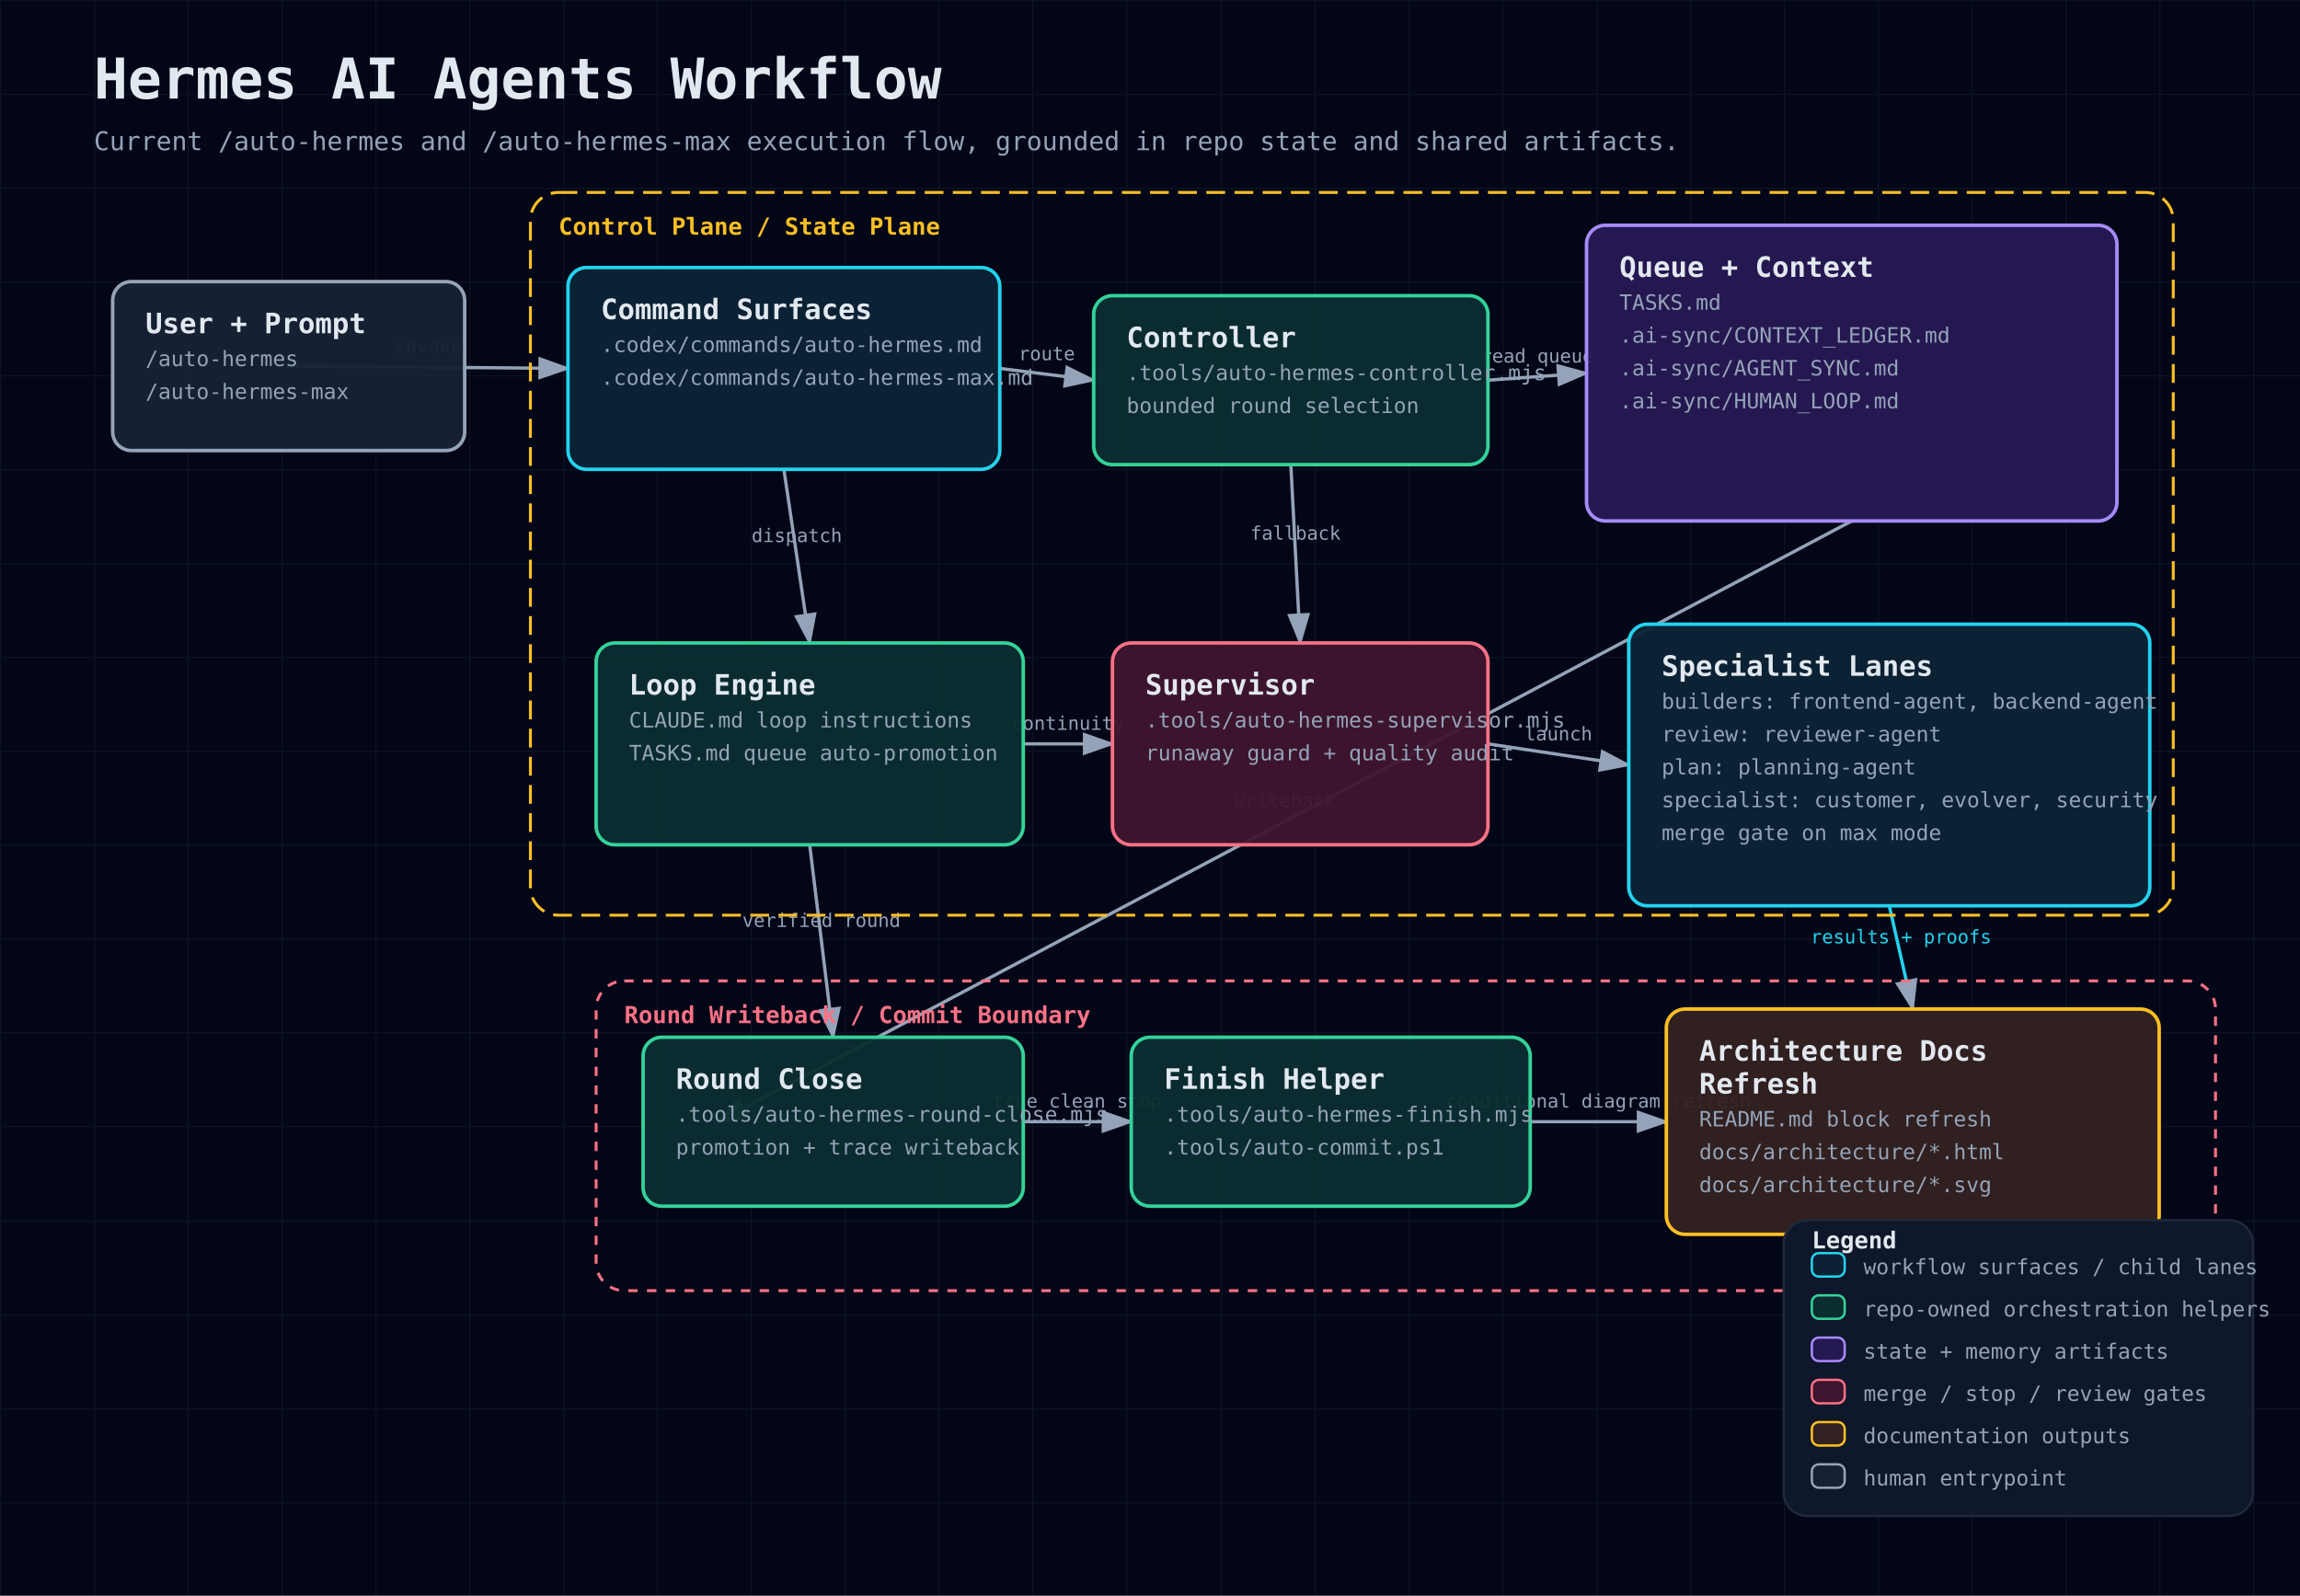
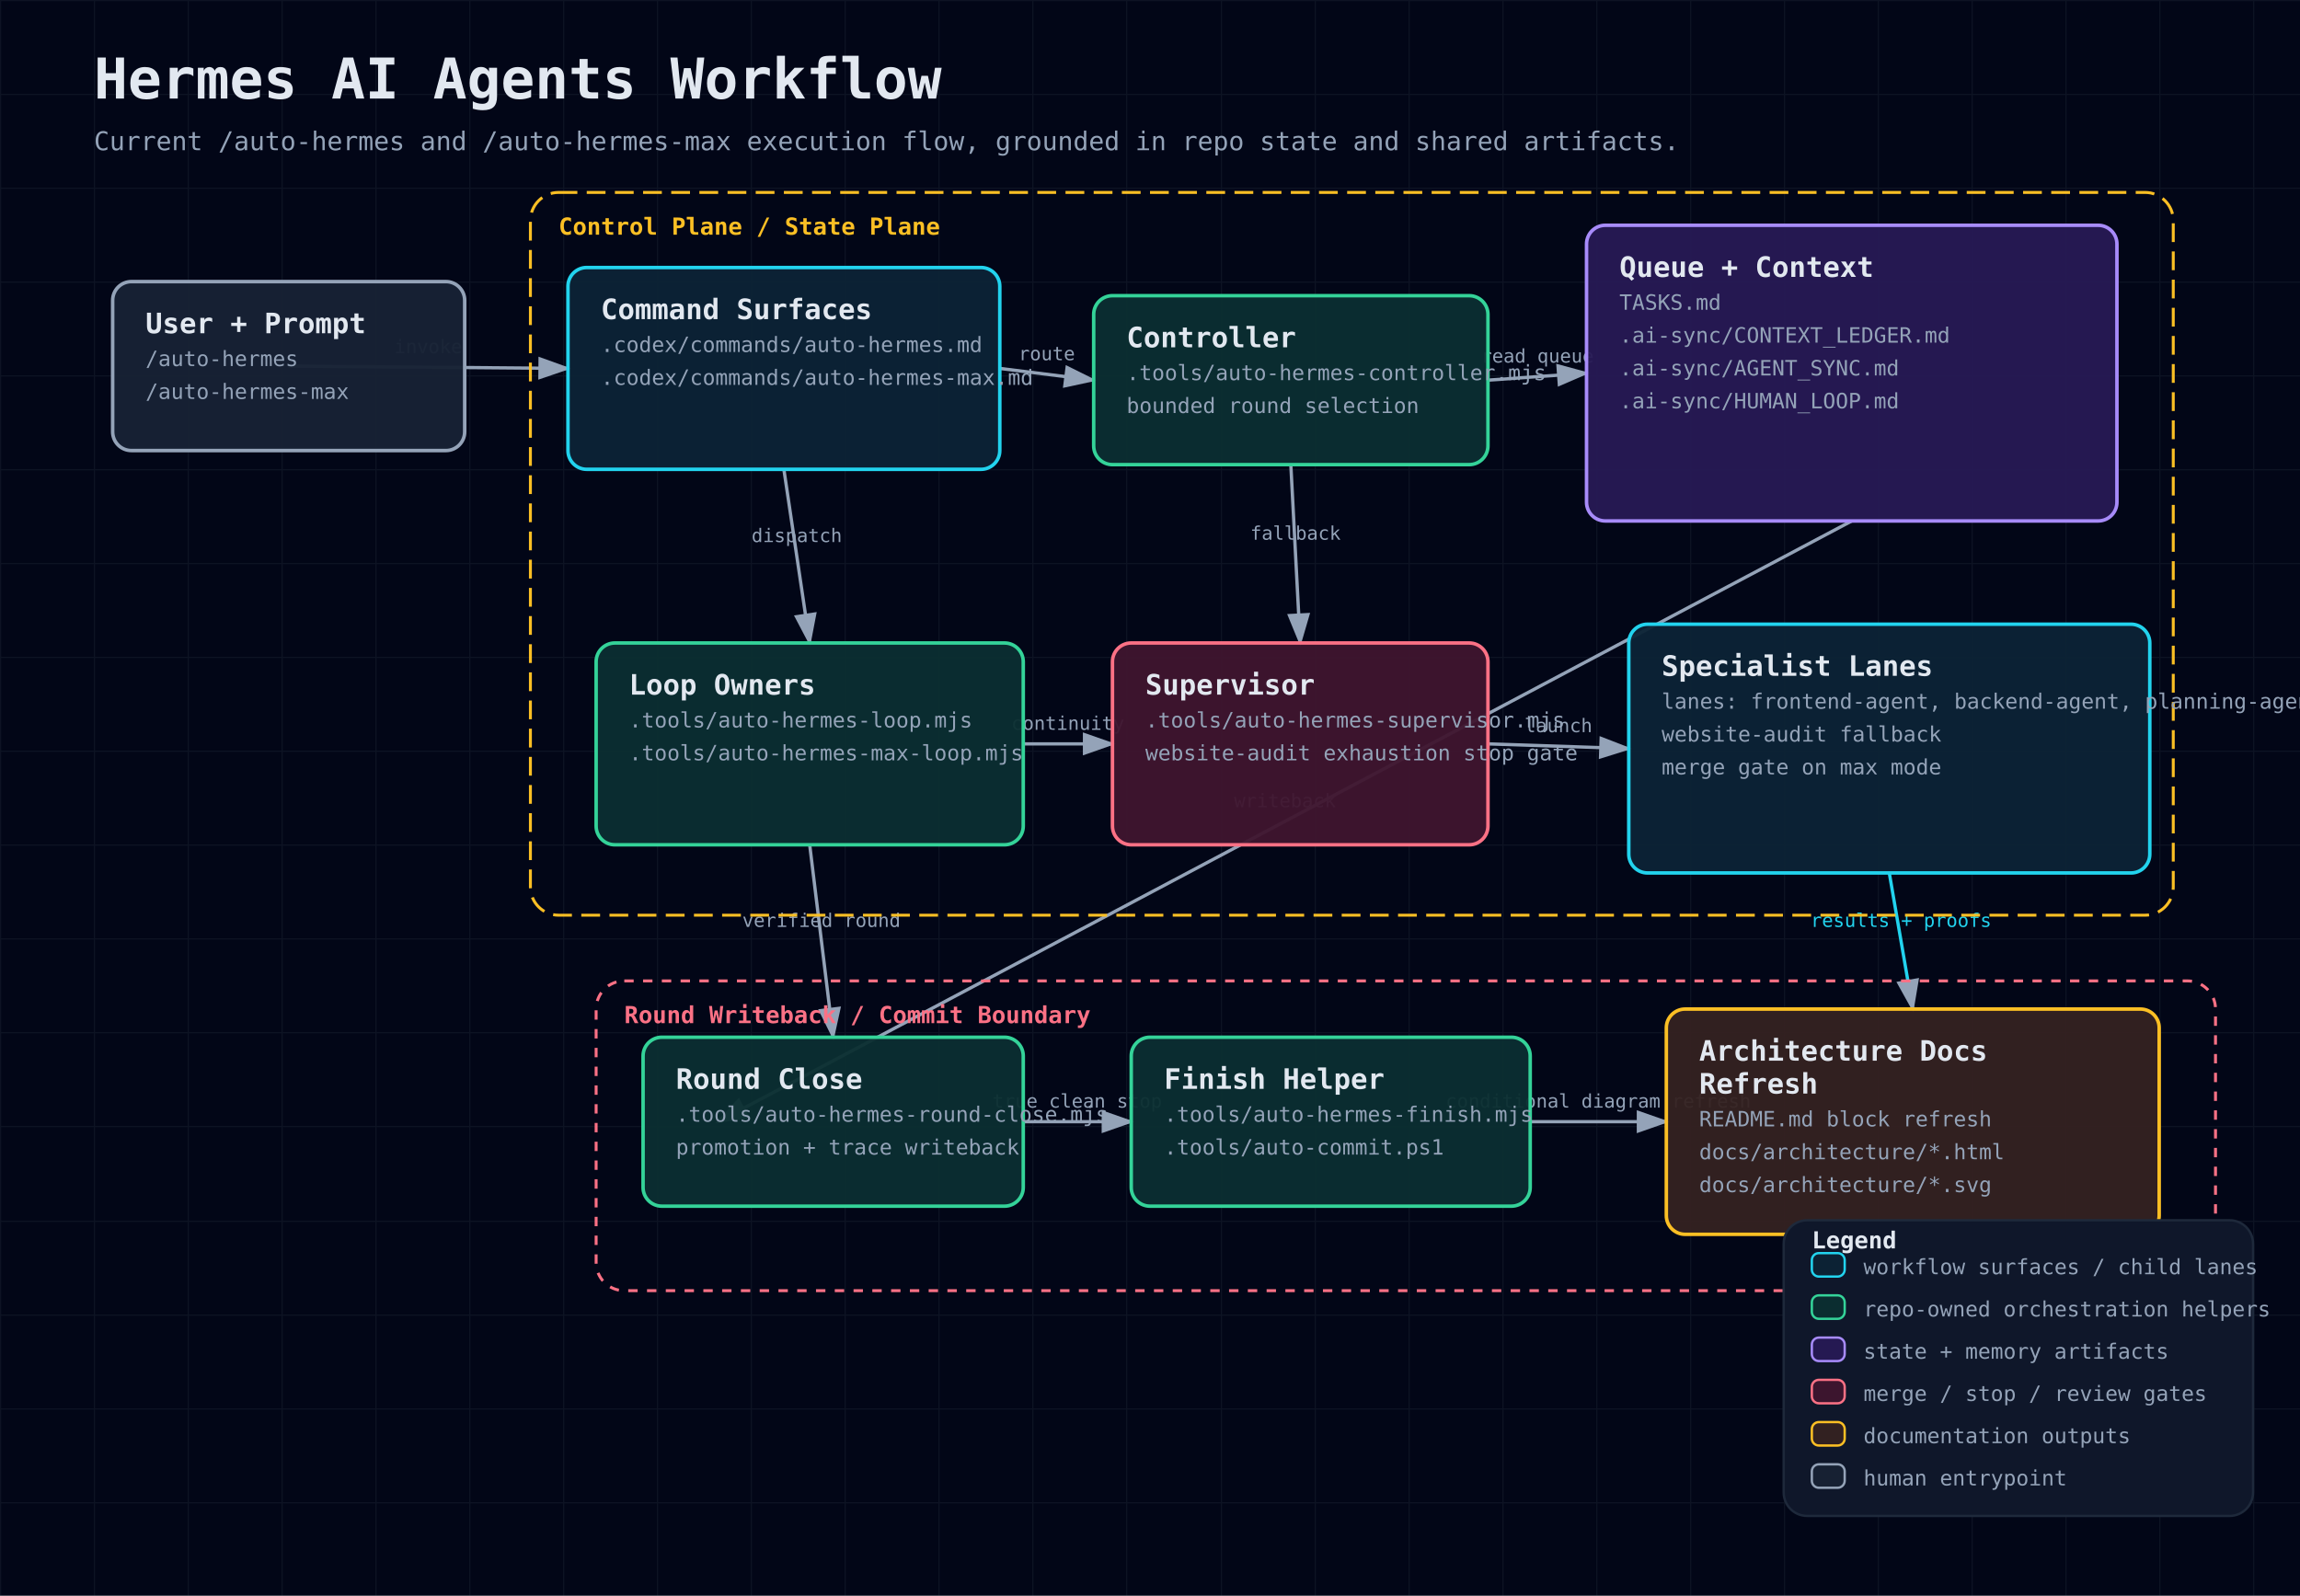
<svg xmlns="http://www.w3.org/2000/svg" viewBox="0 0 980 680" role="img" aria-labelledby="title desc">
  <defs>
    <pattern id="grid" width="40" height="40" patternUnits="userSpaceOnUse">
      <path d="M 40 0 L 0 0 0 40" fill="none" stroke="rgba(148,163,184,0.08)" stroke-width="1" />
    </pattern>
    <marker id="arrowhead" markerWidth="10" markerHeight="7" refX="9" refY="3.5" orient="auto">
      <polygon points="0 0, 10 3.5, 0 7" fill="#94a3b8" />
    </marker>
  </defs>
  <rect width="980" height="680" fill="#020617" />
  <rect width="980" height="680" fill="url(#grid)" />
  <text x="40" y="42" fill="#e2e8f0" font-size="24" font-weight="700" font-family="'JetBrains Mono', ui-monospace, SFMono-Regular, Menlo, Consolas, monospace">Hermes AI Agents Workflow</text>
  <text x="40" y="64" fill="#94a3b8" font-size="11" font-family="'JetBrains Mono', ui-monospace, SFMono-Regular, Menlo, Consolas, monospace">Current /auto-hermes and /auto-hermes-max execution flow, grounded in repo state and shared artifacts.</text>
  <g>
    <line x1="123" y1="156" x2="242" y2="157" stroke="#94a3b8" stroke-width="1.4" marker-end="url(#arrowhead)" />
    <text x="182.5" y="150.5" text-anchor="middle" fill="#94a3b8" font-size="8" font-family="'JetBrains Mono', ui-monospace, SFMono-Regular, Menlo, Consolas, monospace">invoke</text>
  </g>
  <g>
    <line x1="334" y1="200" x2="345" y2="274" stroke="#94a3b8" stroke-width="1.4" marker-end="url(#arrowhead)" />
    <text x="339.5" y="231" text-anchor="middle" fill="#94a3b8" font-size="8" font-family="'JetBrains Mono', ui-monospace, SFMono-Regular, Menlo, Consolas, monospace">dispatch</text>
  </g>
  <g>
    <line x1="426" y1="157" x2="466" y2="162" stroke="#94a3b8" stroke-width="1.4" marker-end="url(#arrowhead)" />
    <text x="446" y="153.5" text-anchor="middle" fill="#94a3b8" font-size="8" font-family="'JetBrains Mono', ui-monospace, SFMono-Regular, Menlo, Consolas, monospace">route</text>
  </g>
  <g>
    <line x1="634" y1="162" x2="676" y2="159" stroke="#94a3b8" stroke-width="1.4" marker-end="url(#arrowhead)" />
    <text x="655" y="154.5" text-anchor="middle" fill="#94a3b8" font-size="8" font-family="'JetBrains Mono', ui-monospace, SFMono-Regular, Menlo, Consolas, monospace">read queue</text>
  </g>
  <g>
    <line x1="550" y1="198" x2="554" y2="274" stroke="#94a3b8" stroke-width="1.4" marker-end="url(#arrowhead)" />
    <text x="552" y="230" text-anchor="middle" fill="#94a3b8" font-size="8" font-family="'JetBrains Mono', ui-monospace, SFMono-Regular, Menlo, Consolas, monospace">fallback</text>
  </g>
  <g>
    <line x1="436" y1="317" x2="474" y2="317" stroke="#94a3b8" stroke-width="1.4" marker-end="url(#arrowhead)" />
    <text x="455" y="311" text-anchor="middle" fill="#94a3b8" font-size="8" font-family="'JetBrains Mono', ui-monospace, SFMono-Regular, Menlo, Consolas, monospace">continuity</text>
  </g>
  <g>
-     <line x1="634" y1="317" x2="694" y2="326" stroke="#94a3b8" stroke-width="1.4" marker-end="url(#arrowhead)" />
-     <text x="664" y="315.5" text-anchor="middle" fill="#94a3b8" font-size="8" font-family="'JetBrains Mono', ui-monospace, SFMono-Regular, Menlo, Consolas, monospace">launch</text>
+     <line x1="634" y1="317" x2="694" y2="319" stroke="#94a3b8" stroke-width="1.4" marker-end="url(#arrowhead)" />
+     <text x="664" y="312" text-anchor="middle" fill="#94a3b8" font-size="8" font-family="'JetBrains Mono', ui-monospace, SFMono-Regular, Menlo, Consolas, monospace">launch</text>
  </g>
  <g>
-     <line x1="805" y1="386" x2="815" y2="430" stroke="#22d3ee" stroke-width="1.4" marker-end="url(#arrowhead)" />
-     <text x="810" y="402" text-anchor="middle" fill="#22d3ee" font-size="8" font-family="'JetBrains Mono', ui-monospace, SFMono-Regular, Menlo, Consolas, monospace">results + proofs</text>
+     <line x1="805" y1="372" x2="815" y2="430" stroke="#22d3ee" stroke-width="1.4" marker-end="url(#arrowhead)" />
+     <text x="810" y="395" text-anchor="middle" fill="#22d3ee" font-size="8" font-family="'JetBrains Mono', ui-monospace, SFMono-Regular, Menlo, Consolas, monospace">results + proofs</text>
  </g>
  <g>
    <line x1="345" y1="360" x2="355" y2="442" stroke="#94a3b8" stroke-width="1.4" marker-end="url(#arrowhead)" />
    <text x="350" y="395" text-anchor="middle" fill="#94a3b8" font-size="8" font-family="'JetBrains Mono', ui-monospace, SFMono-Regular, Menlo, Consolas, monospace">verified round</text>
  </g>
  <g>
    <line x1="436" y1="478" x2="482" y2="478" stroke="#94a3b8" stroke-width="1.4" marker-end="url(#arrowhead)" />
    <text x="459" y="472" text-anchor="middle" fill="#94a3b8" font-size="8" font-family="'JetBrains Mono', ui-monospace, SFMono-Regular, Menlo, Consolas, monospace">true clean stop</text>
  </g>
  <g>
    <line x1="652" y1="478" x2="710" y2="478" stroke="#94a3b8" stroke-width="1.4" marker-end="url(#arrowhead)" />
    <text x="681" y="472" text-anchor="middle" fill="#94a3b8" font-size="8" font-family="'JetBrains Mono', ui-monospace, SFMono-Regular, Menlo, Consolas, monospace">conditional diagram refresh</text>
  </g>
  <g>
    <line x1="789" y1="222" x2="306" y2="478" stroke="#94a3b8" stroke-width="1.4" marker-end="url(#arrowhead)" />
    <text x="547.5" y="344" text-anchor="middle" fill="#94a3b8" font-size="8" font-family="'JetBrains Mono', ui-monospace, SFMono-Regular, Menlo, Consolas, monospace">writeback</text>
  </g>
  <g>
    <rect x="226" y="82" width="700" height="308" rx="12" fill="none" stroke="#fbbf24" stroke-width="1.25" stroke-dasharray="8,4" />
    <text x="238" y="100" fill="#fbbf24" font-size="10" font-weight="600" font-family="'JetBrains Mono', ui-monospace, SFMono-Regular, Menlo, Consolas, monospace">Control Plane / State Plane</text>
  </g>
  <g>
    <rect x="254" y="418" width="690" height="132" rx="12" fill="none" stroke="#fb7185" stroke-width="1.25" stroke-dasharray="4,4" />
    <text x="266" y="436" fill="#fb7185" font-size="10" font-weight="600" font-family="'JetBrains Mono', ui-monospace, SFMono-Regular, Menlo, Consolas, monospace">Round Writeback / Commit Boundary</text>
  </g>
  <g>
    <rect x="48" y="120" width="150" height="72" rx="8" fill="#0f172a" opacity="0.92" />
    <rect x="48" y="120" width="150" height="72" rx="8" fill="rgba(30, 41, 59, 0.56)" stroke="#94a3b8" stroke-width="1.5" />
    <text x="62" y="142" fill="#e2e8f0" font-size="12" font-weight="600" font-family="'JetBrains Mono', ui-monospace, SFMono-Regular, Menlo, Consolas, monospace">User + Prompt</text>
    <text x="62" y="156" fill="#94a3b8" font-size="9" font-weight="400" font-family="'JetBrains Mono', ui-monospace, SFMono-Regular, Menlo, Consolas, monospace">/auto-hermes</text>
    <text x="62" y="170" fill="#94a3b8" font-size="9" font-weight="400" font-family="'JetBrains Mono', ui-monospace, SFMono-Regular, Menlo, Consolas, monospace">/auto-hermes-max</text>
  </g>
  <g>
    <rect x="242" y="114" width="184" height="86" rx="8" fill="#0f172a" opacity="0.92" />
    <rect x="242" y="114" width="184" height="86" rx="8" fill="rgba(8, 51, 68, 0.42)" stroke="#22d3ee" stroke-width="1.5" />
    <text x="256" y="136" fill="#e2e8f0" font-size="12" font-weight="600" font-family="'JetBrains Mono', ui-monospace, SFMono-Regular, Menlo, Consolas, monospace">Command Surfaces</text>
    <text x="256" y="150" fill="#94a3b8" font-size="9" font-weight="400" font-family="'JetBrains Mono', ui-monospace, SFMono-Regular, Menlo, Consolas, monospace">.codex/commands/auto-hermes.md</text>
    <text x="256" y="164" fill="#94a3b8" font-size="9" font-weight="400" font-family="'JetBrains Mono', ui-monospace, SFMono-Regular, Menlo, Consolas, monospace">.codex/commands/auto-hermes-max.md</text>
  </g>
  <g>
    <rect x="466" y="126" width="168" height="72" rx="8" fill="#0f172a" opacity="0.92" />
    <rect x="466" y="126" width="168" height="72" rx="8" fill="rgba(6, 78, 59, 0.42)" stroke="#34d399" stroke-width="1.5" />
    <text x="480" y="148" fill="#e2e8f0" font-size="12" font-weight="600" font-family="'JetBrains Mono', ui-monospace, SFMono-Regular, Menlo, Consolas, monospace">Controller</text>
    <text x="480" y="162" fill="#94a3b8" font-size="9" font-weight="400" font-family="'JetBrains Mono', ui-monospace, SFMono-Regular, Menlo, Consolas, monospace">.tools/auto-hermes-controller.mjs</text>
    <text x="480" y="176" fill="#94a3b8" font-size="9" font-weight="400" font-family="'JetBrains Mono', ui-monospace, SFMono-Regular, Menlo, Consolas, monospace">bounded round selection</text>
  </g>
  <g>
    <rect x="676" y="96" width="226" height="126" rx="8" fill="#0f172a" opacity="0.92" />
    <rect x="676" y="96" width="226" height="126" rx="8" fill="rgba(76, 29, 149, 0.38)" stroke="#a78bfa" stroke-width="1.5" />
    <text x="690" y="118" fill="#e2e8f0" font-size="12" font-weight="600" font-family="'JetBrains Mono', ui-monospace, SFMono-Regular, Menlo, Consolas, monospace">Queue + Context</text>
    <text x="690" y="132" fill="#94a3b8" font-size="9" font-weight="400" font-family="'JetBrains Mono', ui-monospace, SFMono-Regular, Menlo, Consolas, monospace">TASKS.md</text>
    <text x="690" y="146" fill="#94a3b8" font-size="9" font-weight="400" font-family="'JetBrains Mono', ui-monospace, SFMono-Regular, Menlo, Consolas, monospace">.ai-sync/CONTEXT_LEDGER.md</text>
    <text x="690" y="160" fill="#94a3b8" font-size="9" font-weight="400" font-family="'JetBrains Mono', ui-monospace, SFMono-Regular, Menlo, Consolas, monospace">.ai-sync/AGENT_SYNC.md</text>
    <text x="690" y="174" fill="#94a3b8" font-size="9" font-weight="400" font-family="'JetBrains Mono', ui-monospace, SFMono-Regular, Menlo, Consolas, monospace">.ai-sync/HUMAN_LOOP.md</text>
  </g>
  <g>
    <rect x="254" y="274" width="182" height="86" rx="8" fill="#0f172a" opacity="0.92" />
    <rect x="254" y="274" width="182" height="86" rx="8" fill="rgba(6, 78, 59, 0.42)" stroke="#34d399" stroke-width="1.5" />
-     <text x="268" y="296" fill="#e2e8f0" font-size="12" font-weight="600" font-family="'JetBrains Mono', ui-monospace, SFMono-Regular, Menlo, Consolas, monospace">Loop Engine</text>
-     <text x="268" y="310" fill="#94a3b8" font-size="9" font-weight="400" font-family="'JetBrains Mono', ui-monospace, SFMono-Regular, Menlo, Consolas, monospace">CLAUDE.md loop instructions</text>
-     <text x="268" y="324" fill="#94a3b8" font-size="9" font-weight="400" font-family="'JetBrains Mono', ui-monospace, SFMono-Regular, Menlo, Consolas, monospace">TASKS.md queue auto-promotion</text>
+     <text x="268" y="296" fill="#e2e8f0" font-size="12" font-weight="600" font-family="'JetBrains Mono', ui-monospace, SFMono-Regular, Menlo, Consolas, monospace">Loop Owners</text>
+     <text x="268" y="310" fill="#94a3b8" font-size="9" font-weight="400" font-family="'JetBrains Mono', ui-monospace, SFMono-Regular, Menlo, Consolas, monospace">.tools/auto-hermes-loop.mjs</text>
+     <text x="268" y="324" fill="#94a3b8" font-size="9" font-weight="400" font-family="'JetBrains Mono', ui-monospace, SFMono-Regular, Menlo, Consolas, monospace">.tools/auto-hermes-max-loop.mjs</text>
  </g>
  <g>
    <rect x="474" y="274" width="160" height="86" rx="8" fill="#0f172a" opacity="0.92" />
    <rect x="474" y="274" width="160" height="86" rx="8" fill="rgba(136, 19, 55, 0.38)" stroke="#fb7185" stroke-width="1.5" />
    <text x="488" y="296" fill="#e2e8f0" font-size="12" font-weight="600" font-family="'JetBrains Mono', ui-monospace, SFMono-Regular, Menlo, Consolas, monospace">Supervisor</text>
    <text x="488" y="310" fill="#94a3b8" font-size="9" font-weight="400" font-family="'JetBrains Mono', ui-monospace, SFMono-Regular, Menlo, Consolas, monospace">.tools/auto-hermes-supervisor.mjs</text>
-     <text x="488" y="324" fill="#94a3b8" font-size="9" font-weight="400" font-family="'JetBrains Mono', ui-monospace, SFMono-Regular, Menlo, Consolas, monospace">runaway guard + quality audit</text>
+     <text x="488" y="324" fill="#94a3b8" font-size="9" font-weight="400" font-family="'JetBrains Mono', ui-monospace, SFMono-Regular, Menlo, Consolas, monospace">website-audit exhaustion stop gate</text>
  </g>
  <g>
-     <rect x="694" y="266" width="222" height="120" rx="8" fill="#0f172a" opacity="0.92" />
-     <rect x="694" y="266" width="222" height="120" rx="8" fill="rgba(8, 51, 68, 0.42)" stroke="#22d3ee" stroke-width="1.5" />
+     <rect x="694" y="266" width="222" height="106" rx="8" fill="#0f172a" opacity="0.92" />
+     <rect x="694" y="266" width="222" height="106" rx="8" fill="rgba(8, 51, 68, 0.42)" stroke="#22d3ee" stroke-width="1.5" />
    <text x="708" y="288" fill="#e2e8f0" font-size="12" font-weight="600" font-family="'JetBrains Mono', ui-monospace, SFMono-Regular, Menlo, Consolas, monospace">Specialist Lanes</text>
-     <text x="708" y="302" fill="#94a3b8" font-size="9" font-weight="400" font-family="'JetBrains Mono', ui-monospace, SFMono-Regular, Menlo, Consolas, monospace">builders: frontend-agent, backend-agent</text>
-     <text x="708" y="316" fill="#94a3b8" font-size="9" font-weight="400" font-family="'JetBrains Mono', ui-monospace, SFMono-Regular, Menlo, Consolas, monospace">review: reviewer-agent</text>
-     <text x="708" y="330" fill="#94a3b8" font-size="9" font-weight="400" font-family="'JetBrains Mono', ui-monospace, SFMono-Regular, Menlo, Consolas, monospace">plan: planning-agent</text>
-     <text x="708" y="344" fill="#94a3b8" font-size="9" font-weight="400" font-family="'JetBrains Mono', ui-monospace, SFMono-Regular, Menlo, Consolas, monospace">specialist: customer, evolver, security</text>
-     <text x="708" y="358" fill="#94a3b8" font-size="9" font-weight="400" font-family="'JetBrains Mono', ui-monospace, SFMono-Regular, Menlo, Consolas, monospace">merge gate on max mode</text>
+     <text x="708" y="302" fill="#94a3b8" font-size="9" font-weight="400" font-family="'JetBrains Mono', ui-monospace, SFMono-Regular, Menlo, Consolas, monospace">lanes: frontend-agent, backend-agent, planning-agent, reviewer-agent, debugger-agent</text>
+     <text x="708" y="316" fill="#94a3b8" font-size="9" font-weight="400" font-family="'JetBrains Mono', ui-monospace, SFMono-Regular, Menlo, Consolas, monospace">website-audit fallback</text>
+     <text x="708" y="330" fill="#94a3b8" font-size="9" font-weight="400" font-family="'JetBrains Mono', ui-monospace, SFMono-Regular, Menlo, Consolas, monospace">merge gate on max mode</text>
  </g>
  <g>
    <rect x="274" y="442" width="162" height="72" rx="8" fill="#0f172a" opacity="0.92" />
    <rect x="274" y="442" width="162" height="72" rx="8" fill="rgba(6, 78, 59, 0.42)" stroke="#34d399" stroke-width="1.5" />
    <text x="288" y="464" fill="#e2e8f0" font-size="12" font-weight="600" font-family="'JetBrains Mono', ui-monospace, SFMono-Regular, Menlo, Consolas, monospace">Round Close</text>
    <text x="288" y="478" fill="#94a3b8" font-size="9" font-weight="400" font-family="'JetBrains Mono', ui-monospace, SFMono-Regular, Menlo, Consolas, monospace">.tools/auto-hermes-round-close.mjs</text>
    <text x="288" y="492" fill="#94a3b8" font-size="9" font-weight="400" font-family="'JetBrains Mono', ui-monospace, SFMono-Regular, Menlo, Consolas, monospace">promotion + trace writeback</text>
  </g>
  <g>
    <rect x="482" y="442" width="170" height="72" rx="8" fill="#0f172a" opacity="0.92" />
    <rect x="482" y="442" width="170" height="72" rx="8" fill="rgba(6, 78, 59, 0.42)" stroke="#34d399" stroke-width="1.5" />
    <text x="496" y="464" fill="#e2e8f0" font-size="12" font-weight="600" font-family="'JetBrains Mono', ui-monospace, SFMono-Regular, Menlo, Consolas, monospace">Finish Helper</text>
    <text x="496" y="478" fill="#94a3b8" font-size="9" font-weight="400" font-family="'JetBrains Mono', ui-monospace, SFMono-Regular, Menlo, Consolas, monospace">.tools/auto-hermes-finish.mjs</text>
    <text x="496" y="492" fill="#94a3b8" font-size="9" font-weight="400" font-family="'JetBrains Mono', ui-monospace, SFMono-Regular, Menlo, Consolas, monospace">.tools/auto-commit.ps1</text>
  </g>
  <g>
    <rect x="710" y="430" width="210" height="96" rx="8" fill="#0f172a" opacity="0.92" />
    <rect x="710" y="430" width="210" height="96" rx="8" fill="rgba(120, 53, 15, 0.34)" stroke="#fbbf24" stroke-width="1.5" />
    <text x="724" y="452" fill="#e2e8f0" font-size="12" font-weight="600" font-family="'JetBrains Mono', ui-monospace, SFMono-Regular, Menlo, Consolas, monospace">Architecture Docs</text>
    <text x="724" y="466" fill="#e2e8f0" font-size="12" font-weight="600" font-family="'JetBrains Mono', ui-monospace, SFMono-Regular, Menlo, Consolas, monospace">Refresh</text>
    <text x="724" y="480" fill="#94a3b8" font-size="9" font-weight="400" font-family="'JetBrains Mono', ui-monospace, SFMono-Regular, Menlo, Consolas, monospace">README.md block refresh</text>
    <text x="724" y="494" fill="#94a3b8" font-size="9" font-weight="400" font-family="'JetBrains Mono', ui-monospace, SFMono-Regular, Menlo, Consolas, monospace">docs/architecture/*.html</text>
    <text x="724" y="508" fill="#94a3b8" font-size="9" font-weight="400" font-family="'JetBrains Mono', ui-monospace, SFMono-Regular, Menlo, Consolas, monospace">docs/architecture/*.svg</text>
  </g>
  <g>
    <rect x="760" y="520" width="200" height="126" rx="10" fill="#0f172a" stroke="#1e293b" stroke-width="1" />
    <text x="772" y="532" fill="#e2e8f0" font-size="10" font-weight="600" font-family="'JetBrains Mono', ui-monospace, SFMono-Regular, Menlo, Consolas, monospace">Legend</text>
    <rect x="772" y="534" width="14" height="10" rx="3" fill="rgba(8, 51, 68, 0.42)" stroke="#22d3ee" stroke-width="1" />
    <text x="794" y="543" fill="#94a3b8" font-size="9" font-family="'JetBrains Mono', ui-monospace, SFMono-Regular, Menlo, Consolas, monospace">workflow surfaces / child lanes</text>
    <rect x="772" y="552" width="14" height="10" rx="3" fill="rgba(6, 78, 59, 0.42)" stroke="#34d399" stroke-width="1" />
    <text x="794" y="561" fill="#94a3b8" font-size="9" font-family="'JetBrains Mono', ui-monospace, SFMono-Regular, Menlo, Consolas, monospace">repo-owned orchestration helpers</text>
    <rect x="772" y="570" width="14" height="10" rx="3" fill="rgba(76, 29, 149, 0.38)" stroke="#a78bfa" stroke-width="1" />
    <text x="794" y="579" fill="#94a3b8" font-size="9" font-family="'JetBrains Mono', ui-monospace, SFMono-Regular, Menlo, Consolas, monospace">state + memory artifacts</text>
    <rect x="772" y="588" width="14" height="10" rx="3" fill="rgba(136, 19, 55, 0.38)" stroke="#fb7185" stroke-width="1" />
    <text x="794" y="597" fill="#94a3b8" font-size="9" font-family="'JetBrains Mono', ui-monospace, SFMono-Regular, Menlo, Consolas, monospace">merge / stop / review gates</text>
    <rect x="772" y="606" width="14" height="10" rx="3" fill="rgba(120, 53, 15, 0.34)" stroke="#fbbf24" stroke-width="1" />
    <text x="794" y="615" fill="#94a3b8" font-size="9" font-family="'JetBrains Mono', ui-monospace, SFMono-Regular, Menlo, Consolas, monospace">documentation outputs</text>
    <rect x="772" y="624" width="14" height="10" rx="3" fill="rgba(30, 41, 59, 0.56)" stroke="#94a3b8" stroke-width="1" />
    <text x="794" y="633" fill="#94a3b8" font-size="9" font-family="'JetBrains Mono', ui-monospace, SFMono-Regular, Menlo, Consolas, monospace">human entrypoint</text>
  </g>
</svg>
